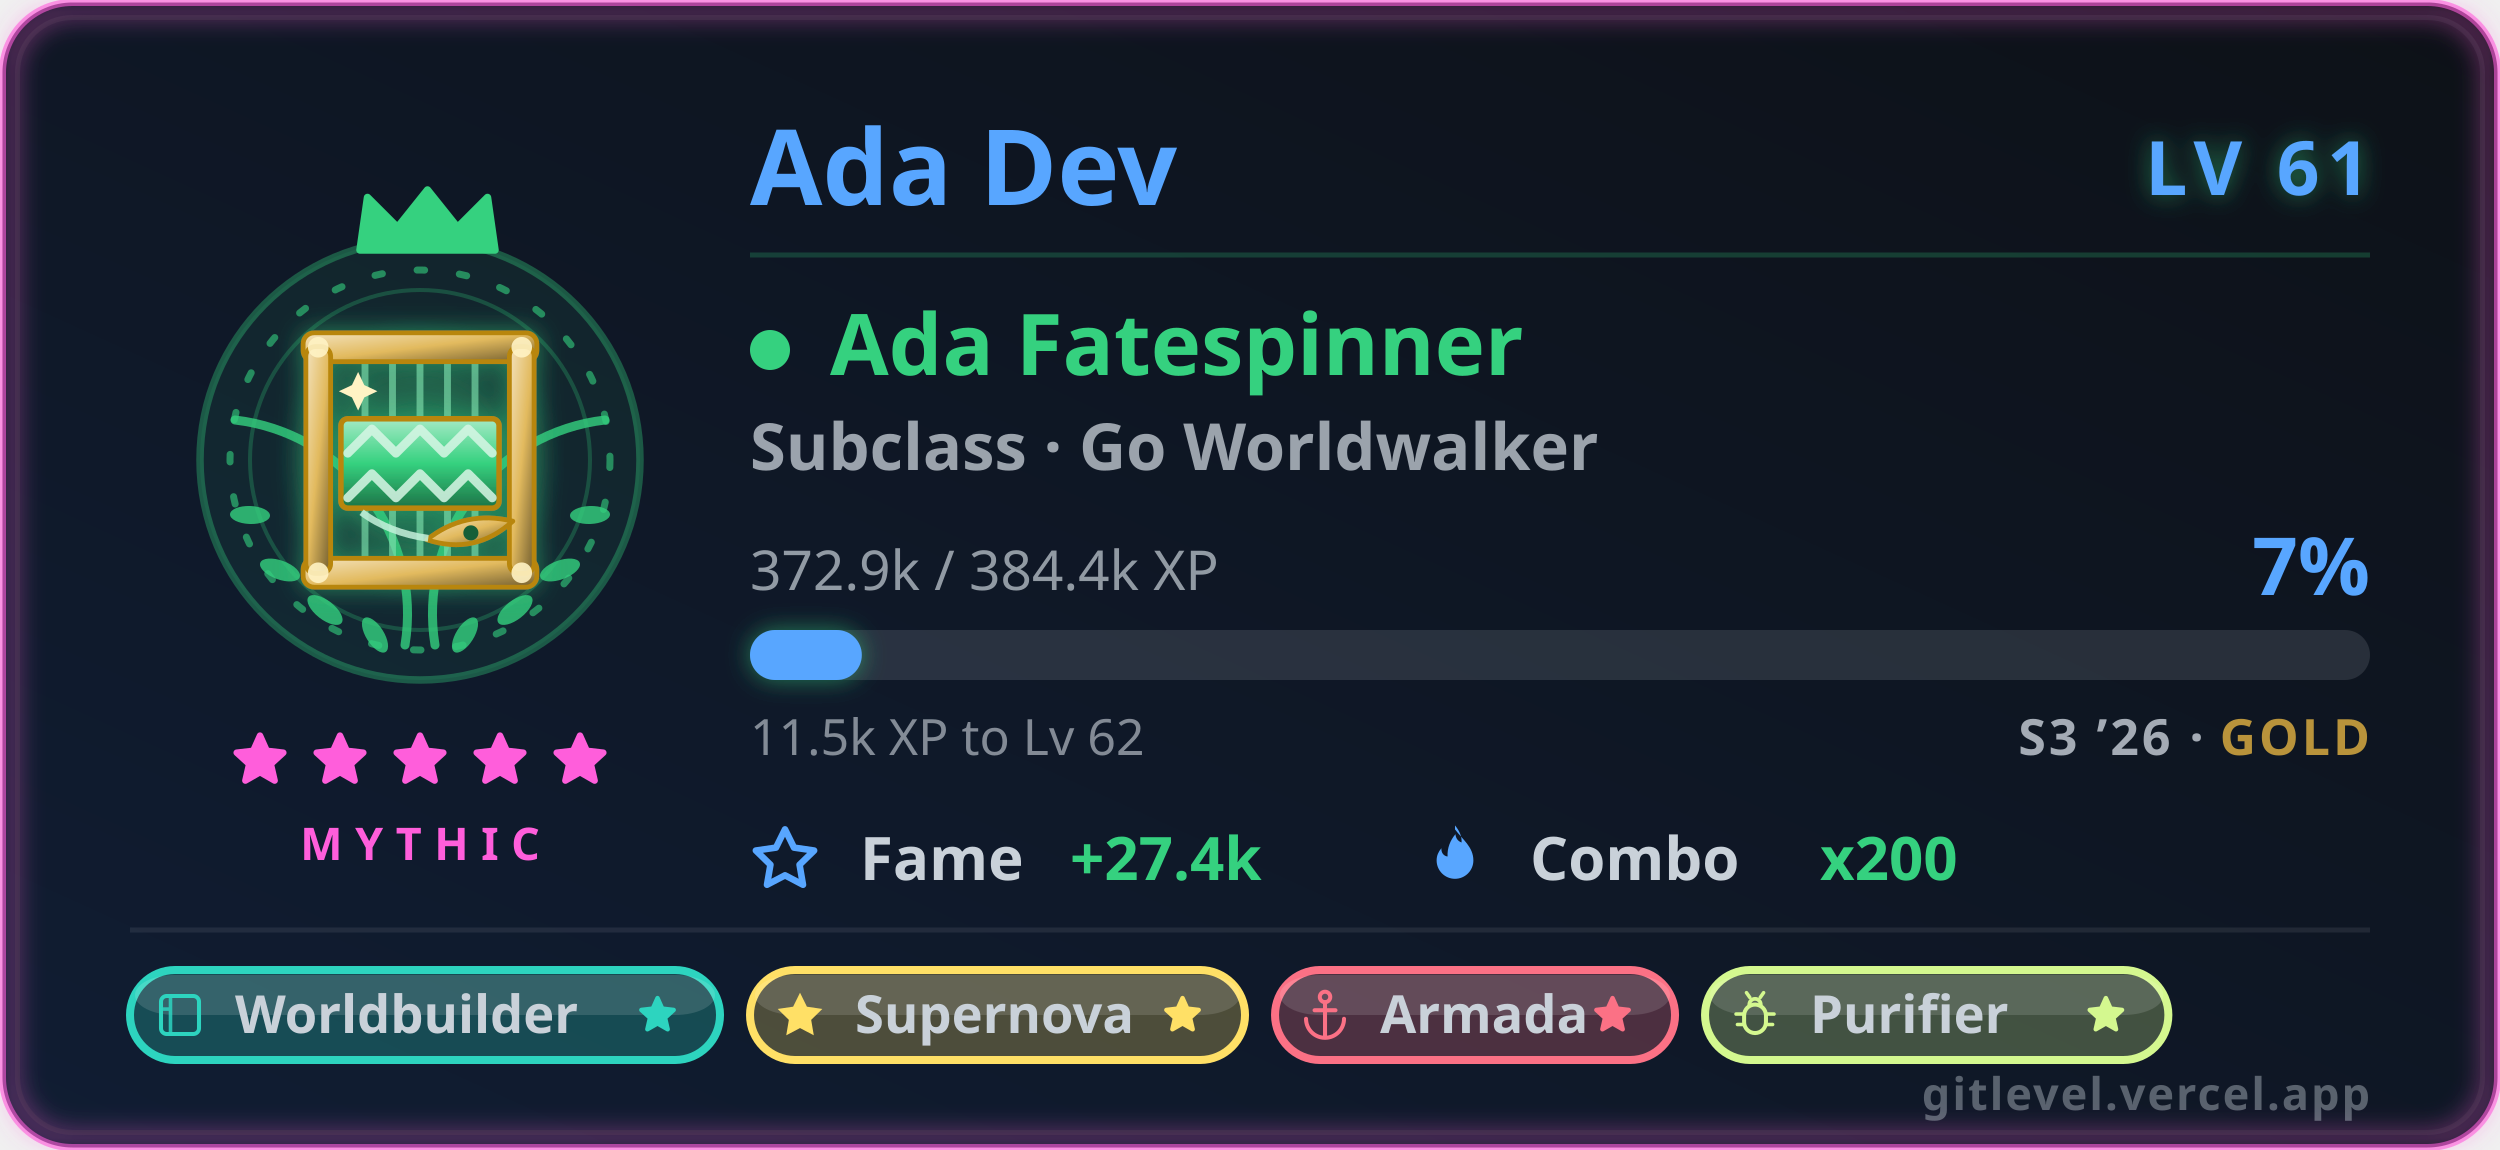
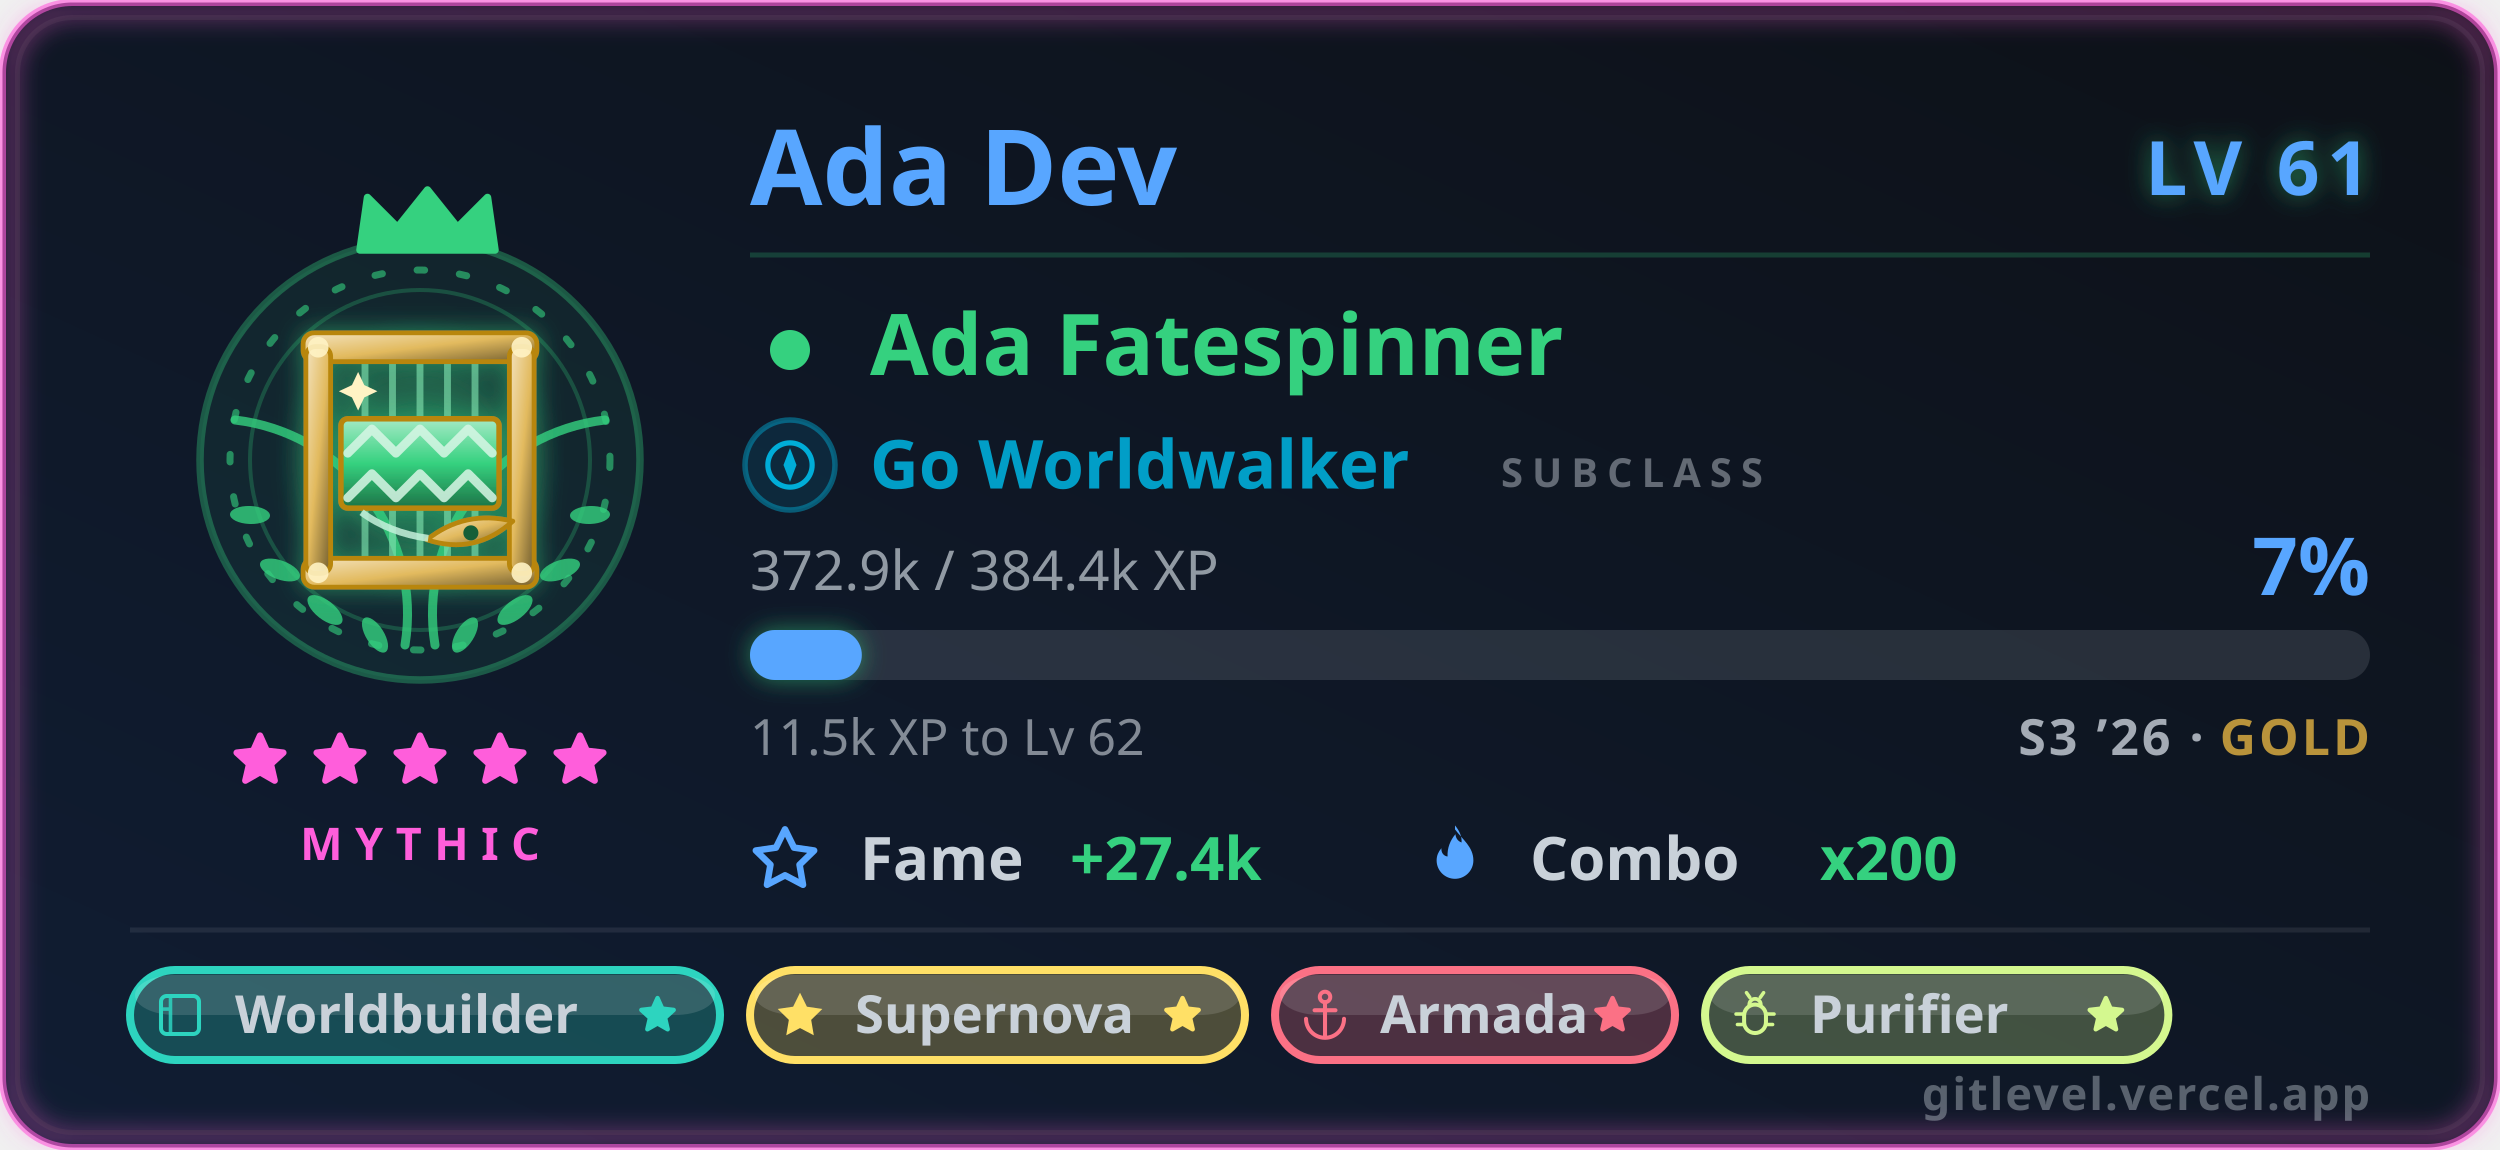
<svg xmlns="http://www.w3.org/2000/svg" width="500" height="230" viewBox="0 0 500 230" role="img" aria-labelledby="card-title-a11y card-desc-a11y">
  <style>
text { font-family: 'Segoe UI', Ubuntu, 'Helvetica Neue', sans-serif; }
.title { font-size: 18px; font-weight: 600; fill: #58a6ff; }
.title-icon { fill: #58a6ff; }
.icon { fill: #58a6ff; }


.gl-name { font-size: 21px; font-weight: 700; fill: #58a6ff; }
.gl-lvl { font-size: 15px; font-weight: 800; letter-spacing: 1.5px; fill: #58a6ff; }
.gl-class { font-size: 17px; font-weight: 700; fill: #35d17f; }
- .gl-sub { font-size: 13px; font-weight: 600; fill: #c9d1d9; opacity: 0.75; }
+ .gl-sub { font-size: 13.5px; font-weight: 700; fill: #00add8; opacity: 0.9; }
+ .gl-sub-tag { font-size: 8px; font-weight: 700; letter-spacing: 1.8px; fill: #c9d1d9; opacity: 0.45; }
.gl-meta { font-size: 11px; fill: #c9d1d9; opacity: 0.7; }
.gl-pct { font-size: 16px; font-weight: 800; fill: #58a6ff; }
.gl-chip-label { font-size: 12px; font-weight: 600; fill: #c9d1d9; }
.gl-chip-value { font-size: 12px; font-weight: 800; fill: #35d17f; }
.gl-hint { font-size: 10px; fill: #c9d1d9; opacity: 0.62; }
.gl-badge-label { font-size: 10.5px; font-weight: 600; }
.gl-rarity { font-size: 9px; font-weight: 700; letter-spacing: 2.5px; fill: #ff5edb; }
.gl-brand { font-size: 9px; font-weight: 600; letter-spacing: 0.4px; fill: #c9d1d9; opacity: 0.4; }
.gl-season { font-size: 10px; font-weight: 600; letter-spacing: 0.6px; fill: #c9d1d9; opacity: 0.8; }

</style>
  <defs>
    <linearGradient id="card-bg" x1="0" y1="0" x2="1" y2="1" gradientTransform="rotate(90, 0.5, 0.5)">
      <stop offset="0.0%" stop-color="#0d1117" />
      <stop offset="100.0%" stop-color="#101d33" />
    </linearGradient>
    <filter id="card-glow" x="-50%" y="-50%" width="200%" height="200%">
      <feGaussianBlur in="SourceGraphic" stdDeviation="3" result="blur" />
      <feFlood flood-color="#58a6ff" flood-opacity="0.55" result="tint" />
      <feComposite in="tint" in2="blur" operator="in" result="softGlow" />
      <feMerge>
        <feMergeNode in="softGlow" />
        <feMergeNode in="SourceGraphic" />
      </feMerge>
    </filter>
    <filter id="gl-glow" x="-60%" y="-60%" width="220%" height="220%">
      <feGaussianBlur in="SourceGraphic" stdDeviation="2.4" result="b" />
      <feFlood flood-color="#35d17f" flood-opacity="0.55" result="t" />
      <feComposite in="t" in2="b" operator="in" result="g" />
      <feMerge>
        <feMergeNode in="g" />
        <feMergeNode in="SourceGraphic" />
      </feMerge>
    </filter>
    <filter id="gl-rarity" x="-20%" y="-20%" width="140%" height="140%">
      <feGaussianBlur stdDeviation="2.4" />
    </filter>
  </defs>
  <rect x="0.5" y="0.5" width="499" height="229" rx="14" fill="url(#card-bg)" stroke="#ff5edb" stroke-width="1.4" stroke-opacity="0.6" />
  <rect x="3.5" y="3.5" width="493" height="223" rx="11" fill="none" stroke="#30363d" stroke-opacity="0.4" />
  <rect x="2" y="2" width="496" height="226" rx="13" fill="none" stroke="#ff5edb" stroke-width="3.5" stroke-opacity="0.4" filter="url(#gl-rarity)" />
  <g class="fade">
    <g class="">
      <g class="flourish">
        <g transform="translate(84,0)">
          <g transform="translate(0,92)">
            <path d="M3 37 A 39 39 0 0 1 37 -8" fill="none" stroke="#35d17f" stroke-width="1.8" stroke-linecap="round" opacity="0.8" />
            <g fill="#35d17f" opacity="0.8">
              <ellipse cx="9" cy="35" rx="4" ry="1.8" transform="rotate(-58 9 35)" />
              <ellipse cx="19" cy="30" rx="4.2" ry="1.9" transform="rotate(-38 19 30)" />
              <ellipse cx="28" cy="22" rx="4.2" ry="1.9" transform="rotate(-20 28 22)" />
              <ellipse cx="34" cy="11" rx="4" ry="1.8" transform="rotate(-2 34 11)" />
            </g>
          </g>
        </g>
        <g transform="translate(84,0) scale(-1,1)">
          <g transform="translate(0,92)">
            <path d="M3 37 A 39 39 0 0 1 37 -8" fill="none" stroke="#35d17f" stroke-width="1.8" stroke-linecap="round" opacity="0.8" />
            <g fill="#35d17f" opacity="0.8">
              <ellipse cx="9" cy="35" rx="4" ry="1.8" transform="rotate(-58 9 35)" />
              <ellipse cx="19" cy="30" rx="4.2" ry="1.9" transform="rotate(-38 19 30)" />
              <ellipse cx="28" cy="22" rx="4.2" ry="1.9" transform="rotate(-20 28 22)" />
              <ellipse cx="34" cy="11" rx="4" ry="1.8" transform="rotate(-2 34 11)" />
            </g>
          </g>
        </g>
      </g>
      <circle cx="84" cy="92" r="44" fill="#35d17f" fill-opacity="0.08" stroke="#35d17f" stroke-opacity="0.35" stroke-width="1.5" />
      <g class="">
        <circle cx="84" cy="92" r="38" fill="none" stroke="#35d17f" stroke-opacity="0.6" stroke-width="1.4" stroke-dasharray="1.5 7" stroke-linecap="round" />
        <circle cx="84" cy="92" r="34" fill="none" stroke="#35d17f" stroke-opacity="0.25" stroke-width="0.8" />
      </g>
      <g class="" filter="url(#gl-glow)">
        <svg class="" x="51" y="59" width="66" height="66" viewBox="0 0 48 48" aria-hidden="true">
          <defs>
            <radialGradient id="adHalo" cx="0.5" cy="0.5" r="0.5">
              <stop offset="0" stop-color="#35d17f" stop-opacity="0.42" />
              <stop offset="1" stop-color="#35d17f" stop-opacity="0" />
            </radialGradient>
            <linearGradient id="adFrame" x1="0" y1="0" x2="1" y2="1">
              <stop offset="0" stop-color="#f3e3bf" />
              <stop offset="0.5" stop-color="#e2ba5e" />
              <stop offset="1" stop-color="#715d2f" />
            </linearGradient>
            <linearGradient id="adCloth" x1="0" y1="0" x2="0" y2="1">
              <stop offset="0" stop-color="#a4eac5" />
              <stop offset="0.5" stop-color="#35d17f" />
              <stop offset="1" stop-color="#1d7346" />
            </linearGradient>
          </defs>
          <circle cx="24" cy="24" r="21" fill="url(#adHalo)" />
          <g stroke="#7ce1ac" stroke-width="1" stroke-opacity="0.65">
            <path d="M16 9 V39 M20 9 V39 M24 9 V39 M28 9 V39 M32 9 V39" />
          </g>
          <rect x="12.5" y="18" width="23" height="13" rx="1" fill="url(#adCloth)" stroke="#b8860b" stroke-width="0.8" />
          <g stroke="#d7f6e5" stroke-width="1.3" stroke-opacity="0.85" fill="none" stroke-linejoin="round" stroke-linecap="round">
            <path d="M13.5 23 L17 19.5 L20.5 23 L24 19.5 L27.5 23 L31 19.5 L34.5 23" />
            <path d="M13.5 29.5 L17 26 L20.5 29.5 L24 26 L27.5 29.5 L31 26 L34.5 29.5" />
          </g>
          <rect x="7" y="5.5" width="34" height="4.2" rx="1.6" fill="url(#adFrame)" stroke="#b8860b" stroke-width="0.7" />
          <rect x="7" y="38.3" width="34" height="4.2" rx="1.6" fill="url(#adFrame)" stroke="#b8860b" stroke-width="0.7" />
          <rect x="7.4" y="7.5" width="3.6" height="33" rx="1.4" fill="url(#adFrame)" stroke="#b8860b" stroke-width="0.7" />
          <rect x="37" y="7.5" width="3.6" height="33" rx="1.4" fill="url(#adFrame)" stroke="#b8860b" stroke-width="0.7" />
          <g fill="#fff3c4" opacity="0.9">
            <circle cx="9.2" cy="7.6" r="1.5" />
            <circle cx="38.8" cy="7.6" r="1.5" />
            <circle cx="9.2" cy="40.4" r="1.5" />
            <circle cx="38.8" cy="40.4" r="1.5" />
          </g>
          <path d="M25 35.6 Q30.5 31.2 37.5 32.9 Q32 37.9 25 35.6 Z" fill="url(#adFrame)" stroke="#b8860b" stroke-width="0.7" stroke-linejoin="round" />
          <circle cx="31.4" cy="34.6" r="1.1" fill="#185e39" />
          <path d="M25.2 35.4 Q19.5 34.6 15.5 31.6" fill="none" stroke="#c2f1d9" stroke-width="1" stroke-opacity="0.85" />
          <path d="M15 11.2 l0.896 1.904 l1.904 0.896 l-1.904 0.896 l-0.896 1.904 l-0.896 -1.904 l-1.904 -0.896 l1.904 -0.896 Z" fill="#fff3c4" />
        </svg>
      </g>
      <g transform="translate(69, 36.5) scale(1.5)">
        <path d="M2 9 L3 2 L7 6 L11 1 L15 6 L19 2 L20 9 Z" fill="#35d17f" stroke="#35d17f" stroke-width="1" stroke-linejoin="round" />
      </g>
    </g>
    <g>
      <g class="" transform="translate(45.5, 145.5) scale(0.5416667)" fill="#ff5edb" stroke="#ff5edb" stroke-width="2.4" stroke-linejoin="round" stroke-linecap="round" opacity="1">
        <path d="M12 3 L14.5 8.6 L20.6 9.3 L16 13.5 L17.4 19.6 L12 16.5 L6.6 19.6 L8 13.5 L3.4 9.3 L9.5 8.6 Z" />
      </g>
      <g class="" transform="translate(61.5, 145.5) scale(0.5416667)" fill="#ff5edb" stroke="#ff5edb" stroke-width="2.4" stroke-linejoin="round" stroke-linecap="round" opacity="1">
        <path d="M12 3 L14.5 8.6 L20.6 9.3 L16 13.5 L17.4 19.6 L12 16.5 L6.6 19.6 L8 13.5 L3.4 9.3 L9.5 8.6 Z" />
      </g>
      <g class="" transform="translate(77.5, 145.5) scale(0.5416667)" fill="#ff5edb" stroke="#ff5edb" stroke-width="2.4" stroke-linejoin="round" stroke-linecap="round" opacity="1">
        <path d="M12 3 L14.5 8.6 L20.6 9.3 L16 13.5 L17.4 19.6 L12 16.5 L6.6 19.6 L8 13.5 L3.4 9.3 L9.5 8.6 Z" />
      </g>
      <g class="" transform="translate(93.5, 145.5) scale(0.5416667)" fill="#ff5edb" stroke="#ff5edb" stroke-width="2.4" stroke-linejoin="round" stroke-linecap="round" opacity="1">
        <path d="M12 3 L14.5 8.6 L20.6 9.3 L16 13.5 L17.4 19.6 L12 16.5 L6.6 19.6 L8 13.5 L3.4 9.3 L9.5 8.6 Z" />
      </g>
      <g class="" transform="translate(109.5, 145.5) scale(0.5416667)" fill="#ff5edb" stroke="#ff5edb" stroke-width="2.4" stroke-linejoin="round" stroke-linecap="round" opacity="1">
        <path d="M12 3 L14.5 8.6 L20.6 9.3 L16 13.5 L17.4 19.6 L12 16.5 L6.6 19.6 L8 13.5 L3.4 9.3 L9.5 8.6 Z" />
      </g>
    </g>
    <text class="gl-rarity" x="84" y="172" text-anchor="middle">MYTHIC</text>
  </g>
  <g class="fade" style="animation-delay:.15s">
    <text class="gl-name" x="150" y="41">Ada Dev</text>
    <text class="gl-lvl glow-pulse" x="474" y="39" text-anchor="end" filter="url(#gl-glow)">LV 61</text>
    <line x1="150" y1="51" x2="474" y2="51" stroke="#35d17f" stroke-opacity="0.22" stroke-width="1" />
-     <circle cx="154" cy="70" r="4" fill="#35d17f" />
-     <text class="gl-class" x="166" y="75">Ada Fatespinner</text>
-     <text class="gl-sub" x="150" y="94">Subclass · Go Worldwalker</text>
+     <circle cx="158" cy="70" r="4" fill="#35d17f" />
+     <text class="gl-class" x="174" y="75">Ada Fatespinner</text>
+     <g>
+       <circle cx="158" cy="93" r="9" fill="#00add8" fill-opacity="0.12" stroke="#00add8" stroke-opacity="0.45" stroke-width="1.1" />
+       <svg class="crest-icon" x="151.75" y="86.75" width="12.5" height="12.5" viewBox="0 0 24 24" aria-hidden="true">
+         <circle cx="12" cy="12" r="8.5" fill="none" stroke="#00add8" stroke-width="2" stroke-linejoin="round" stroke-linecap="round" />
+         <path d="M12 5.5 L14.5 12 L12 18.5 L9.5 12 Z" fill="#00add8" />
+         <circle cx="12" cy="12" r="1.4" fill="#00add8" />
+       </svg>
+       <text class="gl-sub" x="174" y="97.7">Go Worldwalker</text>
+       <text class="gl-sub-tag" x="300.197" y="97.4">SUBCLASS</text>
+     </g>
    <text class="gl-meta" x="150" y="118">372.9k / 384.4k XP</text>
    <text class="gl-pct " x="474" y="119" text-anchor="end">7%</text>
    <rect x="150" y="126" width="324" height="10" rx="5" fill="#c9d1d9" fill-opacity="0.14" />
    <rect class="xp-fill " x="150" y="126" width="22.364" height="10" rx="5" fill="#58a6ff" filter="url(#gl-glow)" />
    <text class="gl-hint" x="150" y="151">11.5k XP to Lv 62</text>
    <text class="gl-season" x="474" y="151" text-anchor="end">S3 ’26 · <tspan fill="#e3b341" font-weight="800">GOLD</tspan>
    </text>
    <g transform="translate(150, 176)">
      <svg class="icon" x="0" y="-11" width="14" height="14" viewBox="0 0 16 16" aria-hidden="true">
        <path fill-rule="evenodd" d="M8 .25a.75.75 0 0 1 .673.418l1.882 3.815 4.21.612a.75.75 0 0 1 .416 1.279l-3.046 2.97.719 4.192a.75.75 0 0 1-1.088.791L8 12.347l-3.766 1.98a.75.75 0 0 1-1.088-.79l.72-4.194L.818 6.374a.75.75 0 0 1 .416-1.28l4.21-.611L7.327.668A.75.75 0 0 1 8 .25zm0 2.445L6.615 5.5a.75.75 0 0 1-.564.41l-3.097.45 2.24 2.184a.75.75 0 0 1 .216.664l-.528 3.084 2.769-1.456a.75.75 0 0 1 .698 0l2.77 1.456-.53-3.084a.75.75 0 0 1 .216-.664l2.24-2.183-3.096-.45a.75.75 0 0 1-.564-.41L8 2.694v.001z" />
      </svg>
      <text class="gl-chip-label" x="22" y="0">Fame</text>
      <text class="gl-chip-value" x="64" y="0">+27.4k</text>
    </g>
    <g transform="translate(284, 176)">
      <svg class="icon" x="0" y="-11" width="14" height="14" viewBox="0 0 16 16" aria-hidden="true">
        <path fill-rule="evenodd" d="M8 1c1.7 2.3 4.2 4 4.2 7.1a4.2 4.2 0 0 1-8.4 0c0-1.1.4-2 1.1-2.8-.1 1 .5 1.8 1.4 1.9-.1-1.9.6-3.7 1.8-5.1.1 1 .6 1.6 1.4 1.9.1-1.4-.5-2.7-1.5-3.9z" />
      </svg>
      <text class="gl-chip-label" x="22" y="0">Combo</text>
      <text class="gl-chip-value" x="80" y="0">x200</text>
    </g>
  </g>
  <g class="fade" style="animation-delay:.2s">
    <line x1="26" y1="186" x2="474" y2="186" stroke="#c9d1d9" stroke-opacity="0.1" stroke-width="1" />
    <g>
      <rect x="26" y="194" width="118.003" height="18" rx="9" fill="#2dd4bf" fill-opacity="0.26" stroke="#2dd4bf" stroke-opacity="1" stroke-width="1.6" />
      <rect x="27" y="195" width="116.003" height="8" rx="8" fill="#ffffff" fill-opacity="0.13" />
      <g transform="translate(30.3, 197.3) scale(0.475)">
        <rect x="4" y="4" width="16" height="16" rx="2.4" fill="none" stroke="#2dd4bf" stroke-width="1.7" />
        <path d="M8 4v16 M4 9.5h4" fill="none" stroke="#2dd4bf" stroke-width="1.5" opacity="0.85" />
      </g>
      <text class="gl-badge-label" x="47" y="206.6" fill="#c9d1d9" font-weight="800">Worldbuilder</text>
      <g class="" transform="translate(127.0032, 198.5) scale(0.375)" fill="#2dd4bf" stroke="#2dd4bf" stroke-width="2.4" stroke-linejoin="round" stroke-linecap="round" opacity="1">
        <path d="M12 3 L14.5 8.6 L20.6 9.3 L16 13.5 L17.4 19.6 L12 16.5 L6.6 19.6 L8 13.5 L3.4 9.3 L9.5 8.6 Z" />
      </g>
    </g>
    <g>
      <rect x="150.003" y="194" width="99.002" height="18" rx="9" fill="#ffe066" fill-opacity="0.26" stroke="#ffe066" stroke-opacity="1" stroke-width="1.6" />
      <rect x="151.003" y="195" width="97.002" height="8" rx="8" fill="#ffffff" fill-opacity="0.13" />
      <g transform="translate(154.3032, 197.3) scale(0.475)">
        <path d="M12 2.6 14.9 8.5 21.4 9.45 16.7 14.05 17.8 20.55 12 17.5 6.2 20.55 7.3 14.05 2.6 9.45 9.1 8.5Z" fill="#ffe066" />
      </g>
      <text class="gl-badge-label" x="171.003" y="206.6" fill="#c9d1d9" font-weight="800">Supernova</text>
      <g class="" transform="translate(232.0056, 198.5) scale(0.375)" fill="#ffe066" stroke="#ffe066" stroke-width="2.4" stroke-linejoin="round" stroke-linecap="round" opacity="1">
        <path d="M12 3 L14.5 8.6 L20.6 9.3 L16 13.5 L17.4 19.6 L12 16.5 L6.6 19.6 L8 13.5 L3.4 9.3 L9.5 8.6 Z" />
      </g>
    </g>
    <g>
      <rect x="255.006" y="194" width="80.002" height="18" rx="9" fill="#fb7185" fill-opacity="0.26" stroke="#fb7185" stroke-opacity="1" stroke-width="1.6" />
      <rect x="256.006" y="195" width="78.002" height="8" rx="8" fill="#ffffff" fill-opacity="0.13" />
      <g transform="translate(259.3056, 197.3) scale(0.475)">
        <circle cx="12" cy="4.4" r="2.2" fill="none" stroke="#fb7185" stroke-width="1.7" />
        <path d="M12 6.6V21M7.6 10h8.8" fill="none" stroke="#fb7185" stroke-width="1.7" stroke-linejoin="round" stroke-linecap="round" />
        <path d="M4 13.6a8 8 0 0 0 16 0" fill="none" stroke="#fb7185" stroke-width="1.7" stroke-linejoin="round" stroke-linecap="round" />
      </g>
      <text class="gl-badge-label" x="276.006" y="206.6" fill="#c9d1d9" font-weight="800">Armada</text>
      <g class="" transform="translate(318.0072, 198.5) scale(0.375)" fill="#fb7185" stroke="#fb7185" stroke-width="2.4" stroke-linejoin="round" stroke-linecap="round" opacity="1">
        <path d="M12 3 L14.5 8.6 L20.6 9.3 L16 13.5 L17.4 19.6 L12 16.5 L6.6 19.6 L8 13.5 L3.4 9.3 L9.5 8.6 Z" />
      </g>
    </g>
    <g>
      <rect x="341.007" y="194" width="92.669" height="18" rx="9" fill="#d4f88f" fill-opacity="0.26" stroke="#d4f88f" stroke-opacity="1" stroke-width="1.6" />
      <rect x="342.007" y="195" width="90.669" height="8" rx="8" fill="#ffffff" fill-opacity="0.13" />
      <g transform="translate(345.3072, 197.3) scale(0.475)">
        <rect x="7.4" y="7.6" width="9.2" height="12" rx="4.6" fill="none" stroke="#d4f88f" stroke-width="1.7" />
        <path d="M9.6 7.6a2.4 2.4 0 0 1 4.8 0" fill="none" stroke="#d4f88f" stroke-width="1.6" stroke-linejoin="round" stroke-linecap="round" />
        <path d="M7.4 11.6H4M16.6 11.6H20M7.4 16H4.6M16.6 16H19.4M9.8 4.6 8.4 2.6M14.2 4.6 15.6 2.6" fill="none" stroke="#d4f88f" stroke-width="1.5" stroke-linejoin="round" stroke-linecap="round" />
      </g>
      <text class="gl-badge-label" x="362.007" y="206.6" fill="#c9d1d9" font-weight="800">Purifier</text>
      <g class="" transform="translate(416.676, 198.5) scale(0.375)" fill="#d4f88f" stroke="#d4f88f" stroke-width="2.4" stroke-linejoin="round" stroke-linecap="round" opacity="1">
        <path d="M12 3 L14.5 8.6 L20.6 9.3 L16 13.5 L17.4 19.6 L12 16.5 L6.6 19.6 L8 13.5 L3.4 9.3 L9.5 8.6 Z" />
      </g>
    </g>
  </g>
  <text class="gl-brand" x="474" y="222" text-anchor="end">gitlevel.vercel.app</text>
</svg>
